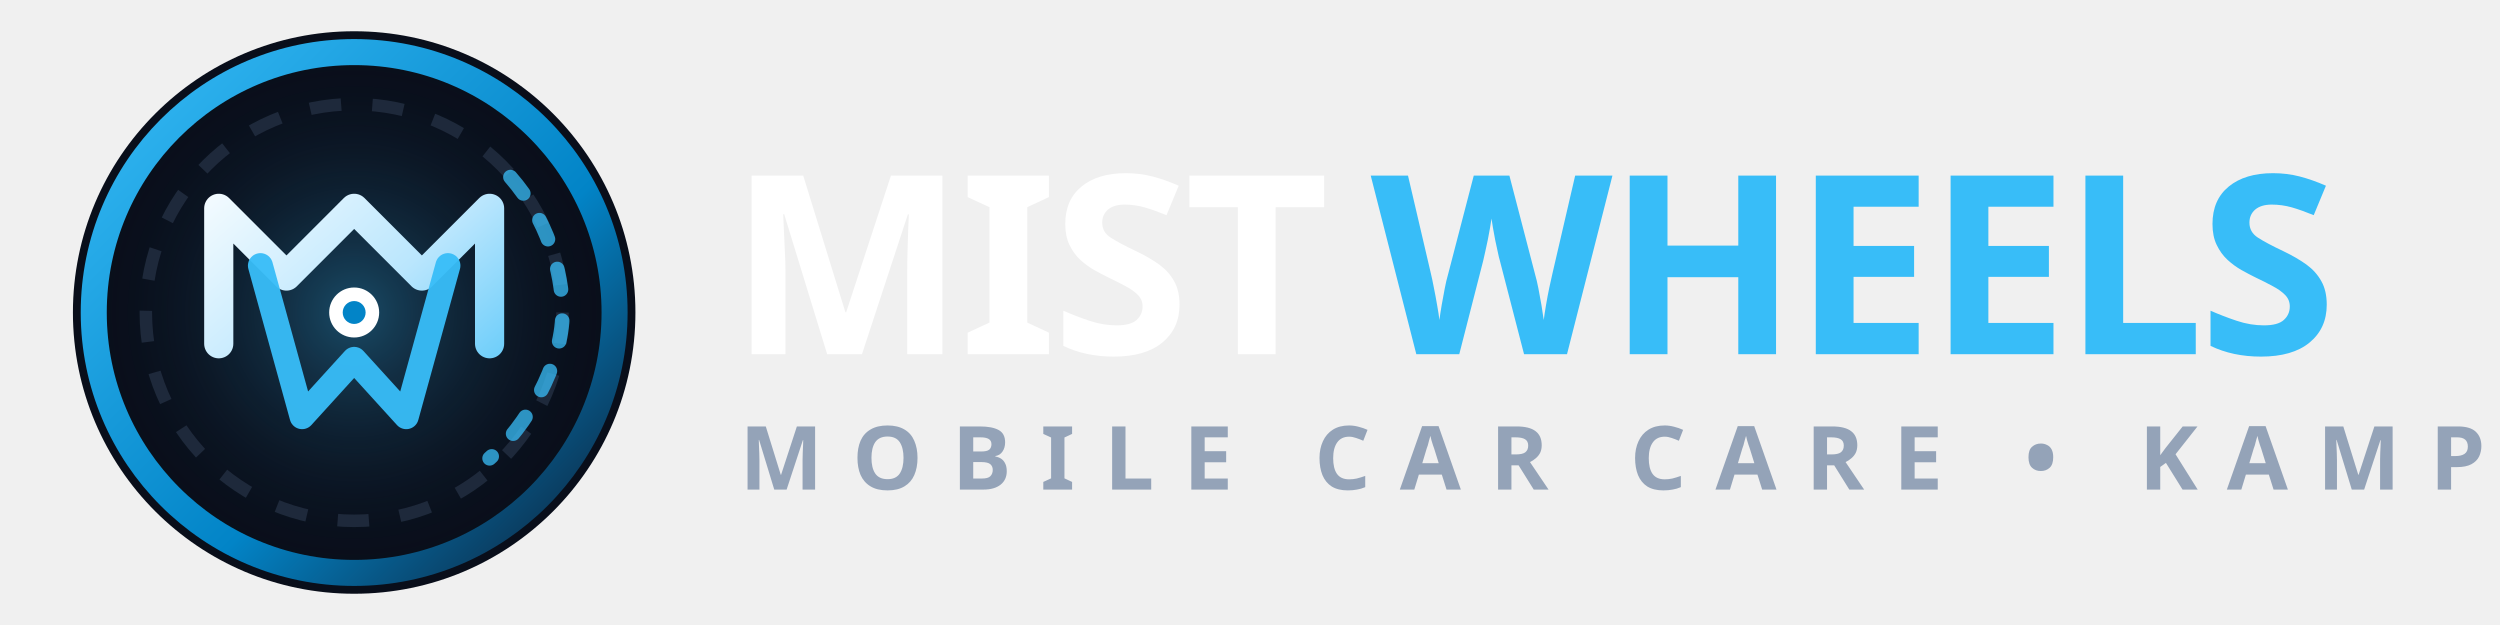
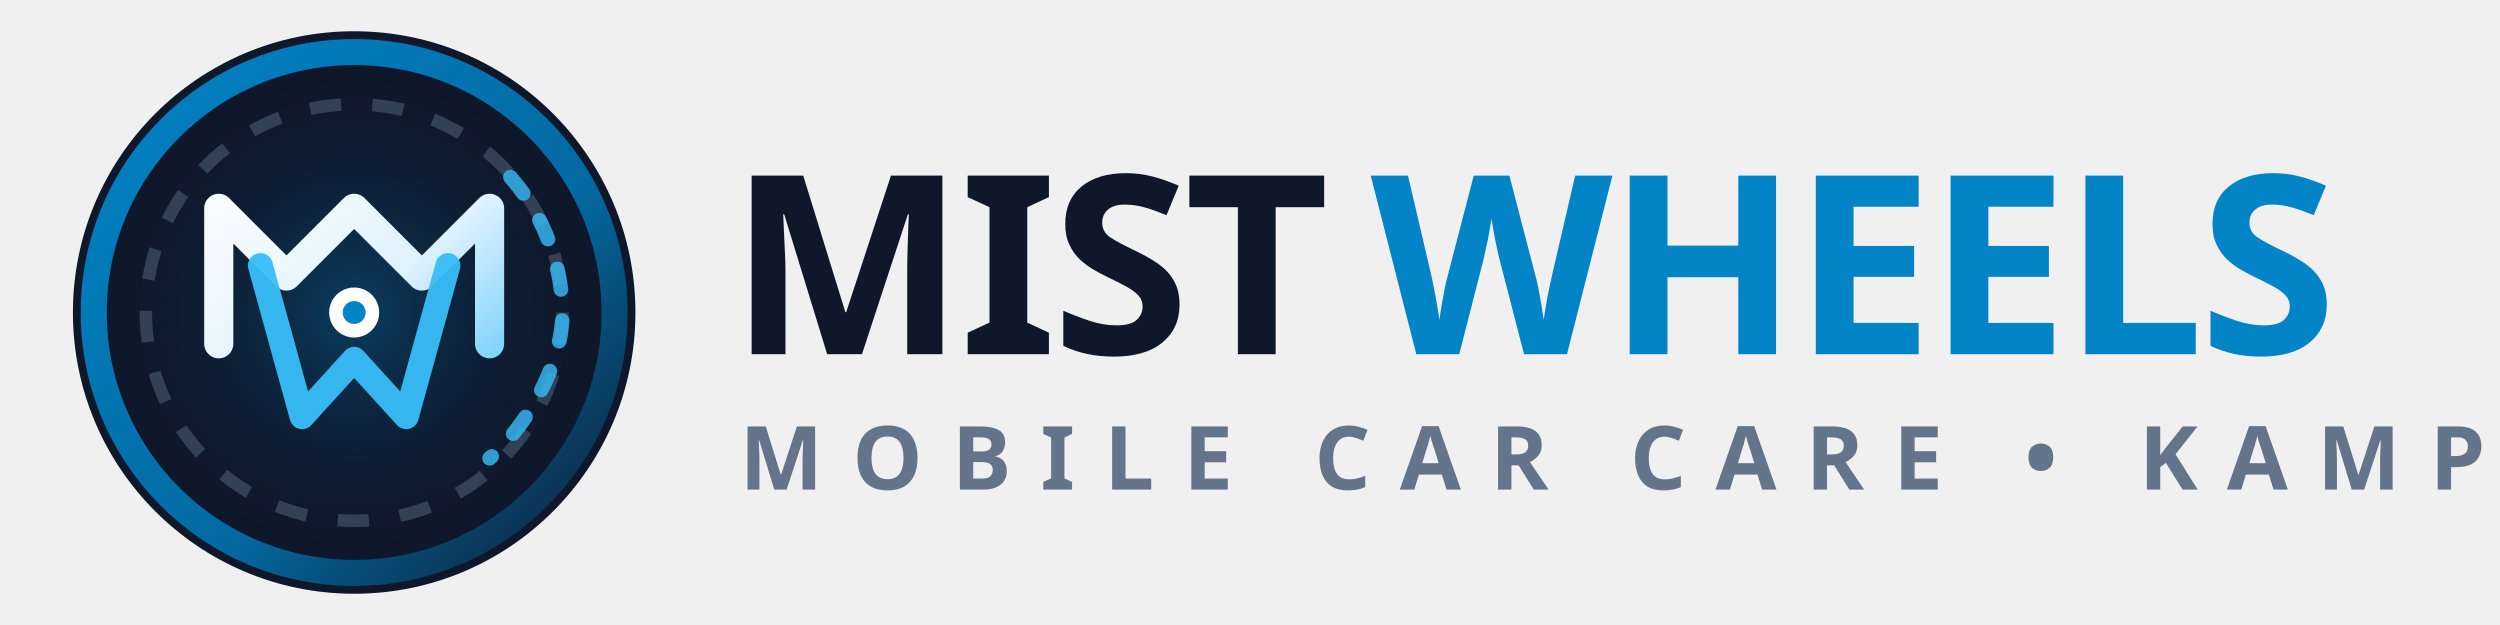
<svg xmlns="http://www.w3.org/2000/svg" viewBox="0 0 240 60" fill="none">
  <defs>
-     <linearGradient id="rimGrad" x1="4" y1="4" x2="56" y2="56" gradientUnits="userSpaceOnUse">
-       <stop stop-color="#38BDF8" />
-       <stop offset="0.6" stop-color="#0284C7" />
+     <linearGradient id="rimGradLight" x1="4" y1="4" x2="56" y2="56" gradientUnits="userSpaceOnUse">
+       <stop stop-color="#0284C7" />
+       <stop offset="0.6" stop-color="#0369A1" />
      <stop offset="1" stop-color="#0F172A" />
    </linearGradient>
-     <linearGradient id="monoGrad" x1="16" y1="14" x2="44" y2="46" gradientUnits="userSpaceOnUse">
+     <linearGradient id="monoGradLight" x1="16" y1="14" x2="44" y2="46" gradientUnits="userSpaceOnUse">
      <stop stop-color="#FFFFFF" />
-       <stop offset="0.5" stop-color="#BAE6FD" />
+       <stop offset="0.5" stop-color="#E0F2FE" />
      <stop offset="1" stop-color="#38BDF8" />
    </linearGradient>
-     <radialGradient id="hubGlow" cx="50%" cy="50%" r="50%">
-       <stop offset="0%" stop-color="#38BDF8" stop-opacity="0.35" />
+     <radialGradient id="hubGlowLight" cx="50%" cy="50%" r="50%">
+       <stop offset="0%" stop-color="#0284C7" stop-opacity="0.35" />
      <stop offset="100%" stop-color="#090E1A" stop-opacity="0" />
    </radialGradient>
  </defs>
  <g transform="translate(4, 0)">
-     <circle cx="30" cy="30" r="27" fill="#090E1A" />
-     <circle cx="30" cy="30" r="26" fill="url(#hubGlow)" />
-     <circle cx="30" cy="30" r="25" stroke="url(#rimGrad)" stroke-width="2.5" />
-     <circle cx="30" cy="30" r="20" stroke="#1E293B" stroke-width="1.2" stroke-dasharray="3 3" />
-     <path d="M17 33 V20 L23.5 26.5 L30 20 L36.5 26.5 L43 20 V33" stroke="url(#monoGrad)" stroke-width="2.8" stroke-linecap="round" stroke-linejoin="round" />
+     <circle cx="30" cy="30" r="27" fill="#0F172A" />
+     <circle cx="30" cy="30" r="26" fill="url(#hubGlowLight)" />
+     <circle cx="30" cy="30" r="25" stroke="url(#rimGradLight)" stroke-width="2.5" />
+     <circle cx="30" cy="30" r="20" stroke="#334155" stroke-width="1.2" stroke-dasharray="3 3" />
+     <path d="M17 33 V20 L23.5 26.5 L30 20 L36.5 26.5 L43 20 V33" stroke="url(#monoGradLight)" stroke-width="2.8" stroke-linecap="round" stroke-linejoin="round" />
    <path d="M21 25.5 L25 40 L30 34.5 L35 40 L39 25.5" stroke="#38BDF8" stroke-width="2.4" stroke-linecap="round" stroke-linejoin="round" opacity="0.95" />
    <circle cx="30" cy="30" r="2.4" fill="#FFFFFF" />
    <circle cx="30" cy="30" r="1.1" fill="#0284C7" />
-     <path d="M45 17 C48.5 21, 50 26, 50 30 C50 35, 46.5 41, 43 44" stroke="#38BDF8" stroke-width="1.4" stroke-linecap="round" stroke-dasharray="2 3" opacity="0.75" />
+     <path d="M45 17 C48.5 21, 50 26, 50 30 C50 35, 46.5 41, 43 44" stroke="#38BDF8" stroke-width="1.4" stroke-linecap="round" stroke-dasharray="2 3" opacity="0.8" />
  </g>
  <g transform="translate(70, 0)">
-     <text x="0" y="34" font-family="'Space Grotesk', 'Plus Jakarta Sans', system-ui, sans-serif" font-size="24" font-weight="800" fill="#FFFFFF" letter-spacing="-0.5">
-       MIST<tspan fill="#38BDF8" dx="4">WHEELS</tspan>
+     <text x="0" y="34" font-family="'Space Grotesk', 'Plus Jakarta Sans', system-ui, sans-serif" font-size="24" font-weight="800" fill="#0F172A" letter-spacing="-0.5">
+       MIST<tspan fill="#0284C7" dx="4">WHEELS</tspan>
    </text>
-     <text x="1" y="47" font-family="'Plus Jakarta Sans', system-ui, sans-serif" font-size="8.5" font-weight="700" fill="#94A3B8" letter-spacing="2.8">
+     <text x="1" y="47" font-family="'Plus Jakarta Sans', system-ui, sans-serif" font-size="8.5" font-weight="700" fill="#64748B" letter-spacing="2.8">
      MOBILE CAR CARE • KAMPALA
    </text>
  </g>
</svg>
